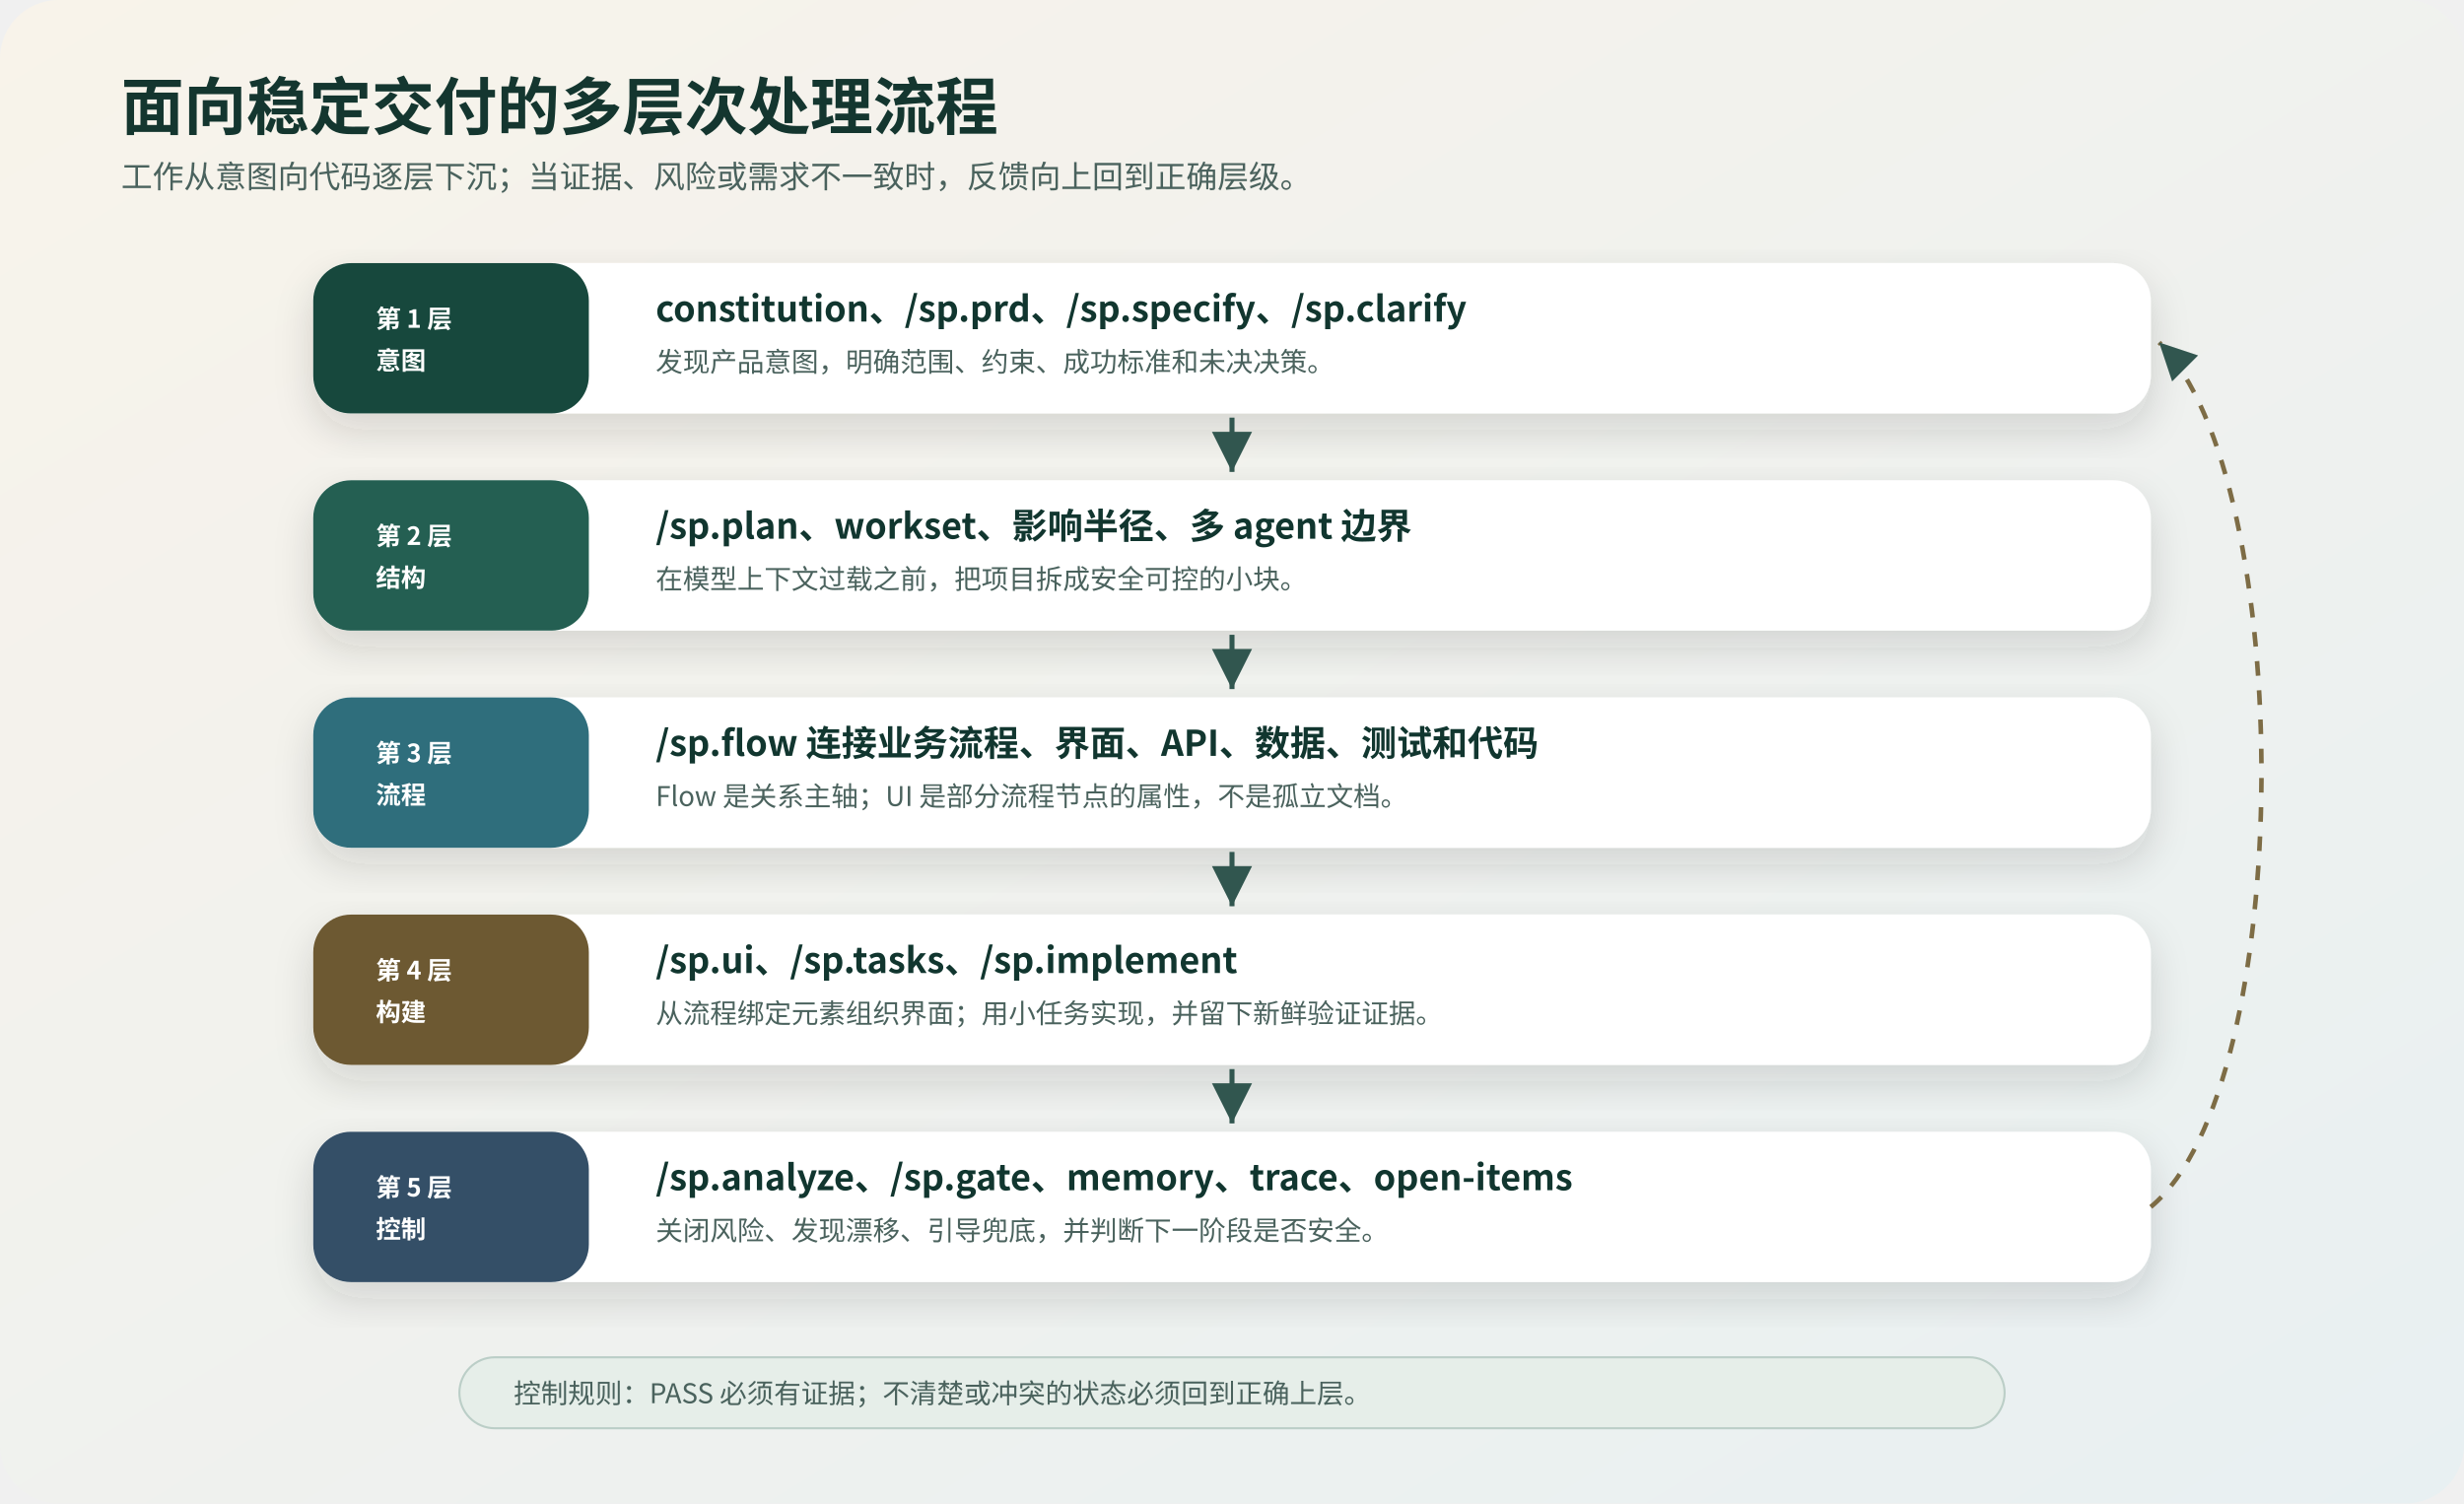
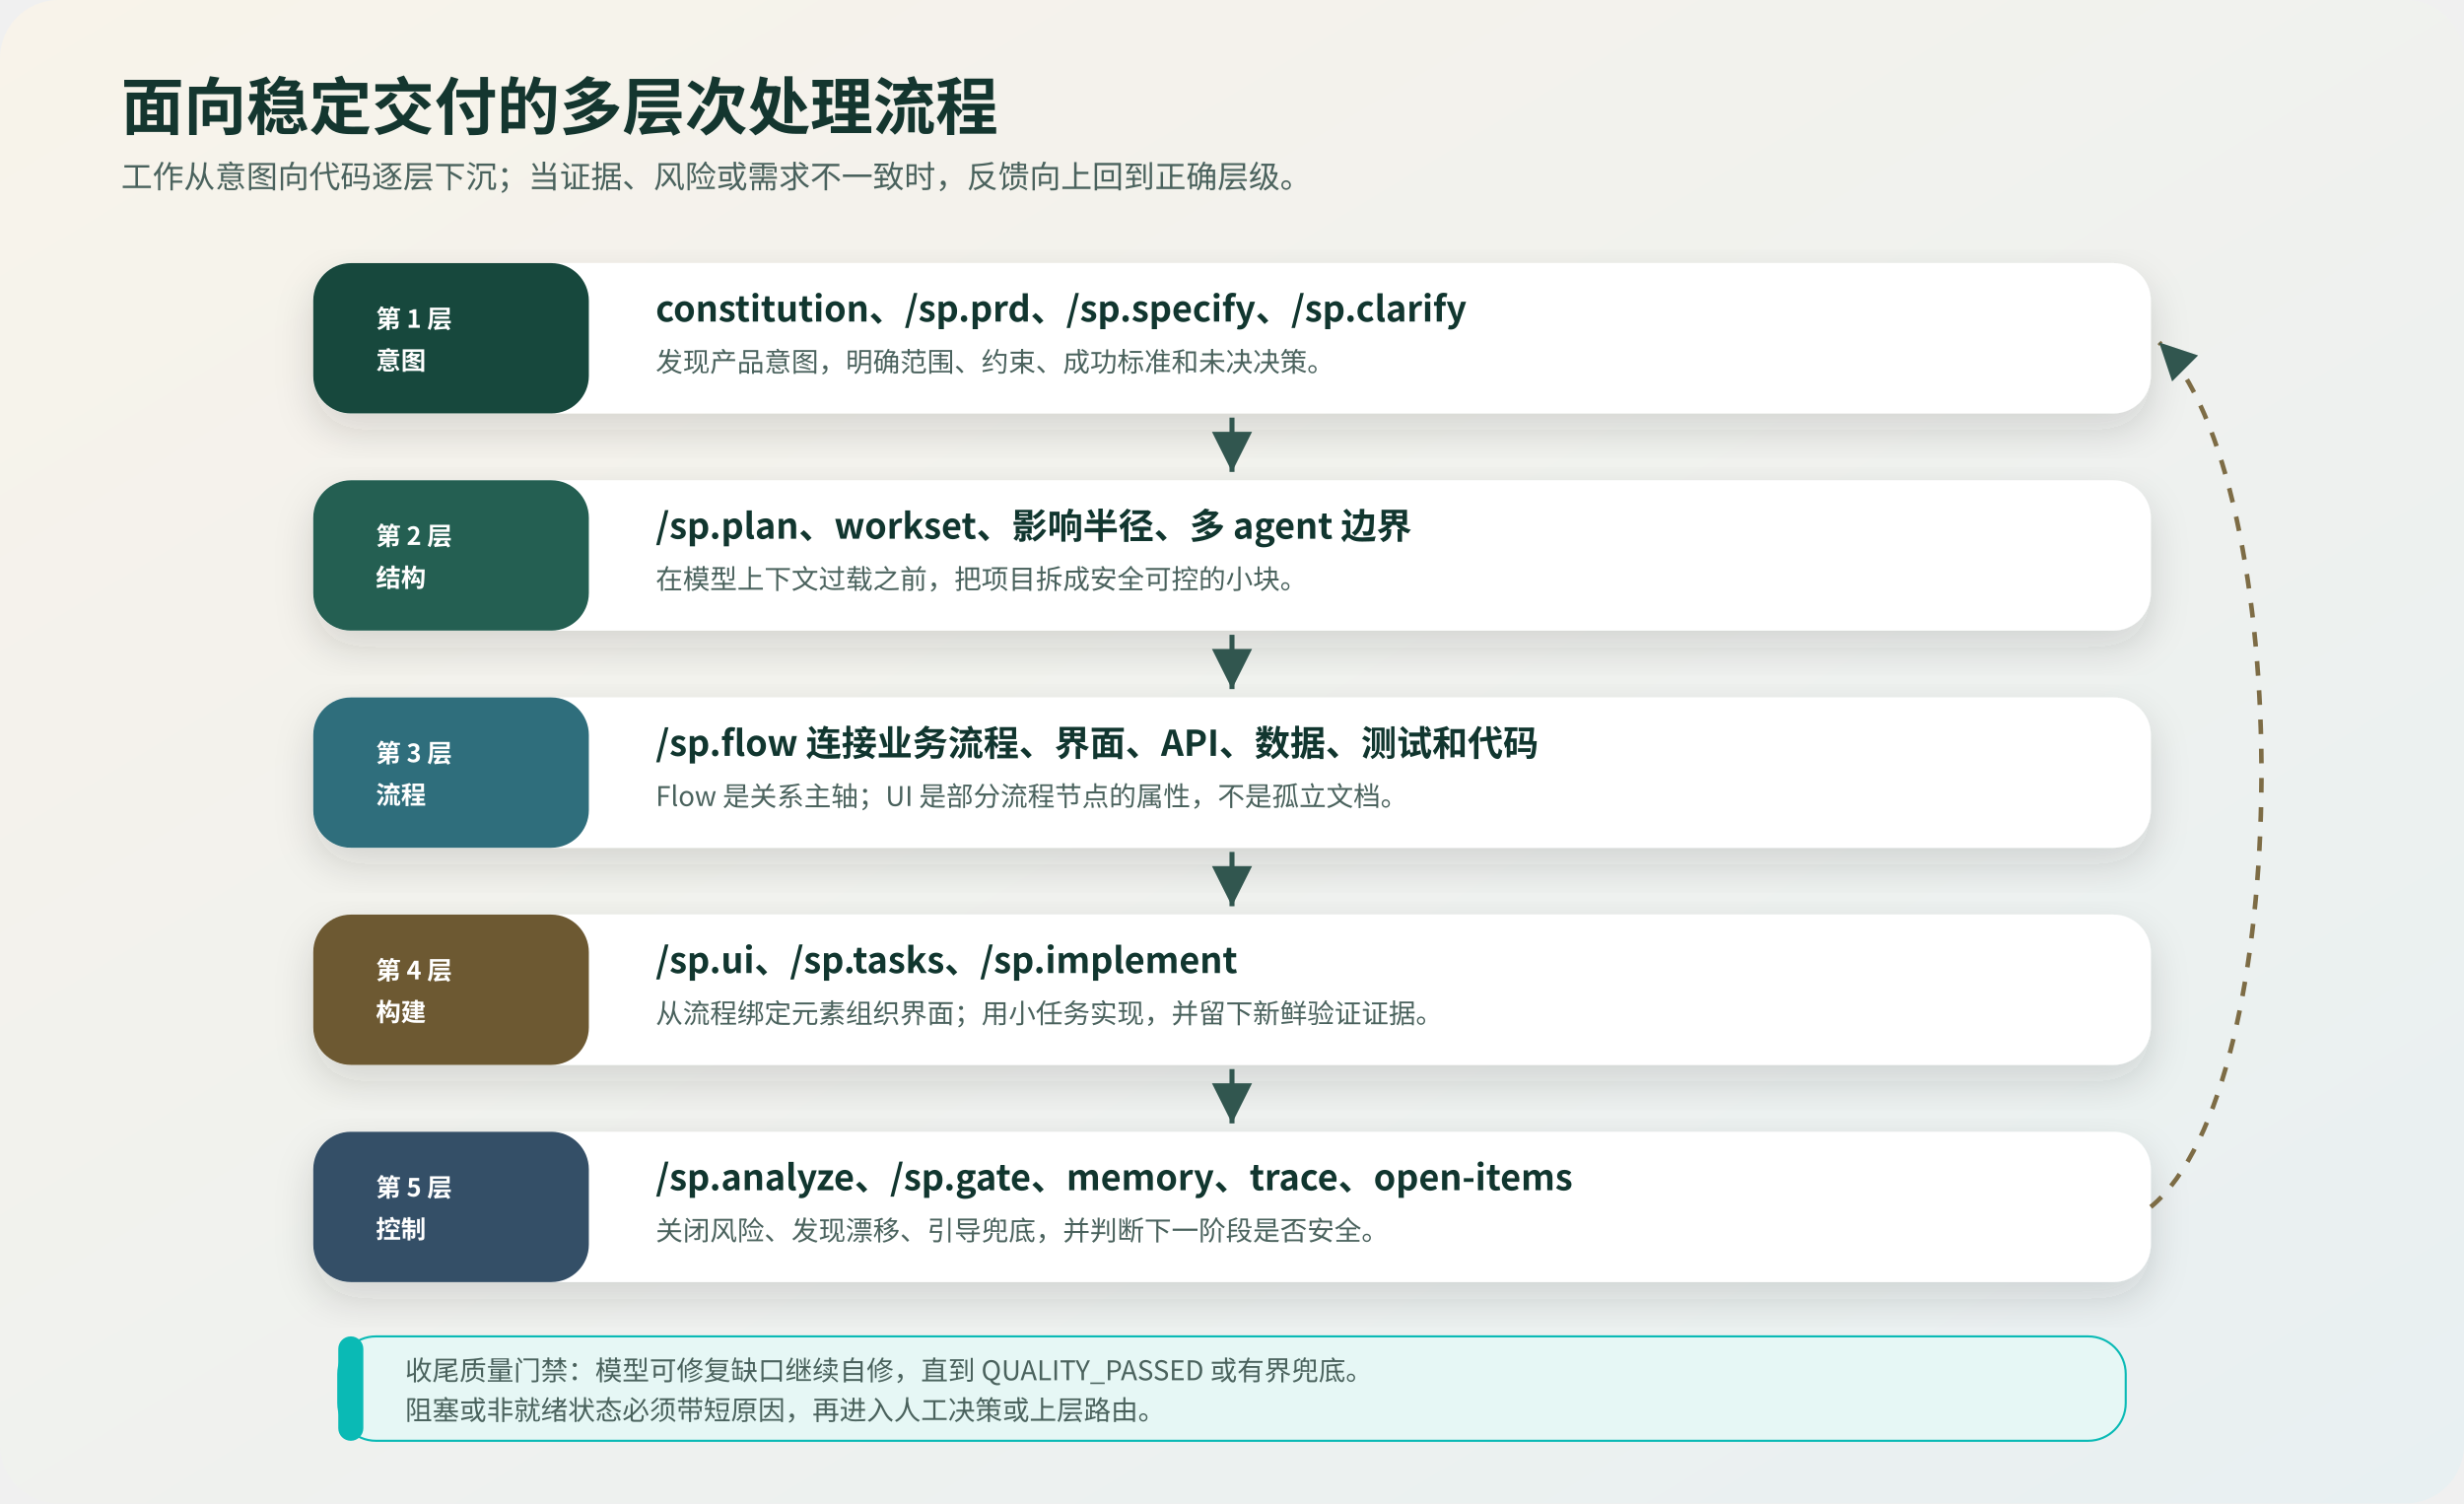
<svg xmlns="http://www.w3.org/2000/svg" width="1180" height="720" viewBox="0 0 1180 720" role="img" aria-labelledby="title desc">
  <defs>
    <linearGradient id="bg" x1="0" y1="0" x2="1" y2="1">
      <stop offset="0%" stop-color="#f8f3ea" />
      <stop offset="100%" stop-color="#e8f0f2" />
    </linearGradient>
    <marker id="arrow" markerWidth="12" markerHeight="12" refX="10" refY="6" orient="auto" markerUnits="strokeWidth">
      <path d="M2,2 L10,6 L2,10 Z" fill="#31564f" />
    </marker>
    <filter id="shadow" x="-10%" y="-20%" width="120%" height="150%">
      <feDropShadow dx="0" dy="8" stdDeviation="9" flood-color="#263b35" flood-opacity="0.15" />
    </filter>
    <style>
      .title { font: 700 30px "PingFang SC", "Noto Sans CJK SC", "Microsoft YaHei", sans-serif; fill: #14362f; }
      .subtitle { font: 15px "PingFang SC", "Noto Sans CJK SC", "Microsoft YaHei", sans-serif; fill: #4a625d; }
      .layer-title { font: 700 17px "PingFang SC", "Noto Sans CJK SC", "Microsoft YaHei", sans-serif; fill: #11362f; }
      .layer-text { font: 13px "PingFang SC", "Noto Sans CJK SC", "Microsoft YaHei", sans-serif; fill: #4a625d; }
      .tag { font: 700 12px "PingFang SC", "Noto Sans CJK SC", "Microsoft YaHei", sans-serif; fill: #fff; }
      .arrow { stroke: #31564f; stroke-width: 2.4; marker-end: url(#arrow); fill: none; }
      .feedback { stroke: #7d6c45; stroke-width: 2.2; stroke-dasharray: 7 7; marker-end: url(#arrow); fill: none; }
    </style>
  </defs>
  <rect width="1180" height="720" rx="28" fill="url(#bg)" />
  <text x="58" y="62" class="title">面向稳定交付的多层次处理流程</text>
  <text x="58" y="90" class="subtitle">工作从意图向代码逐层下沉；当证据、风险或需求不一致时，反馈向上回到正确层级。</text>
  <rect x="150" y="126" width="880" height="72" rx="18" fill="#ffffff" filter="url(#shadow)" />
  <rect x="150" y="126" width="132" height="72" rx="18" fill="#17483d" />
  <text x="180" y="157" class="tag">第 1 层</text>
  <text x="180" y="177" class="tag">意图</text>
  <text x="314" y="154" class="layer-title">constitution、/sp.prd、/sp.specify、/sp.clarify</text>
  <text x="314" y="178" class="layer-text">发现产品意图，明确范围、约束、成功标准和未决决策。</text>
  <rect x="150" y="230" width="880" height="72" rx="18" fill="#ffffff" filter="url(#shadow)" />
  <rect x="150" y="230" width="132" height="72" rx="18" fill="#245f52" />
  <text x="180" y="261" class="tag">第 2 层</text>
  <text x="180" y="281" class="tag">结构</text>
  <text x="314" y="258" class="layer-title">/sp.plan、workset、影响半径、多 agent 边界</text>
  <text x="314" y="282" class="layer-text">在模型上下文过载之前，把项目拆成安全可控的小块。</text>
  <rect x="150" y="334" width="880" height="72" rx="18" fill="#ffffff" filter="url(#shadow)" />
  <rect x="150" y="334" width="132" height="72" rx="18" fill="#2f6e7c" />
  <text x="180" y="365" class="tag">第 3 层</text>
  <text x="180" y="385" class="tag">流程</text>
  <text x="314" y="362" class="layer-title">/sp.flow 连接业务流程、界面、API、数据、测试和代码</text>
  <text x="314" y="386" class="layer-text">Flow 是关系主轴；UI 是部分流程节点的属性，不是孤立文档。</text>
  <rect x="150" y="438" width="880" height="72" rx="18" fill="#ffffff" filter="url(#shadow)" />
  <rect x="150" y="438" width="132" height="72" rx="18" fill="#6d5932" />
  <text x="180" y="469" class="tag">第 4 层</text>
  <text x="180" y="489" class="tag">构建</text>
  <text x="314" y="466" class="layer-title">/sp.ui、/sp.tasks、/sp.implement</text>
  <text x="314" y="490" class="layer-text">从流程绑定元素组织界面；用小任务实现，并留下新鲜验证证据。</text>
  <rect x="150" y="542" width="880" height="72" rx="18" fill="#ffffff" filter="url(#shadow)" />
  <rect x="150" y="542" width="132" height="72" rx="18" fill="#344f67" />
  <text x="180" y="573" class="tag">第 5 层</text>
  <text x="180" y="593" class="tag">控制</text>
  <text x="314" y="570" class="layer-title">/sp.analyze、/sp.gate、memory、trace、open-items</text>
  <text x="314" y="594" class="layer-text">关闭风险、发现漂移、引导兜底，并判断下一阶段是否安全。</text>
  <path d="M590 200 L590 226" class="arrow" />
  <path d="M590 304 L590 330" class="arrow" />
  <path d="M590 408 L590 434" class="arrow" />
  <path d="M590 512 L590 538" class="arrow" />
  <path d="M1030 578 C1100 520 1100 230 1034 164" class="feedback" />
-   <rect x="220" y="650" width="740" height="34" rx="17" fill="#e6eee9" stroke="#bbcec7" />
-   <text x="246" y="672" class="layer-text">控制规则：PASS 必须有证据；不清楚或冲突的状态必须回到正确上层。</text>
+   <rect x="162" y="640" width="856" height="50" rx="18" fill="#e6f7f5" stroke="#0ABAB5" />
+   <rect x="162" y="640" width="12" height="50" rx="6" fill="#0ABAB5" />
+   <text x="194" y="661" class="layer-text">收尾质量门禁：模型可修复缺口继续自修，直到 QUALITY_PASSED 或有界兜底。</text>
+   <text x="194" y="680" class="layer-text">阻塞或非就绪状态必须带短原因，再进入人工决策或上层路由。</text>
</svg>
